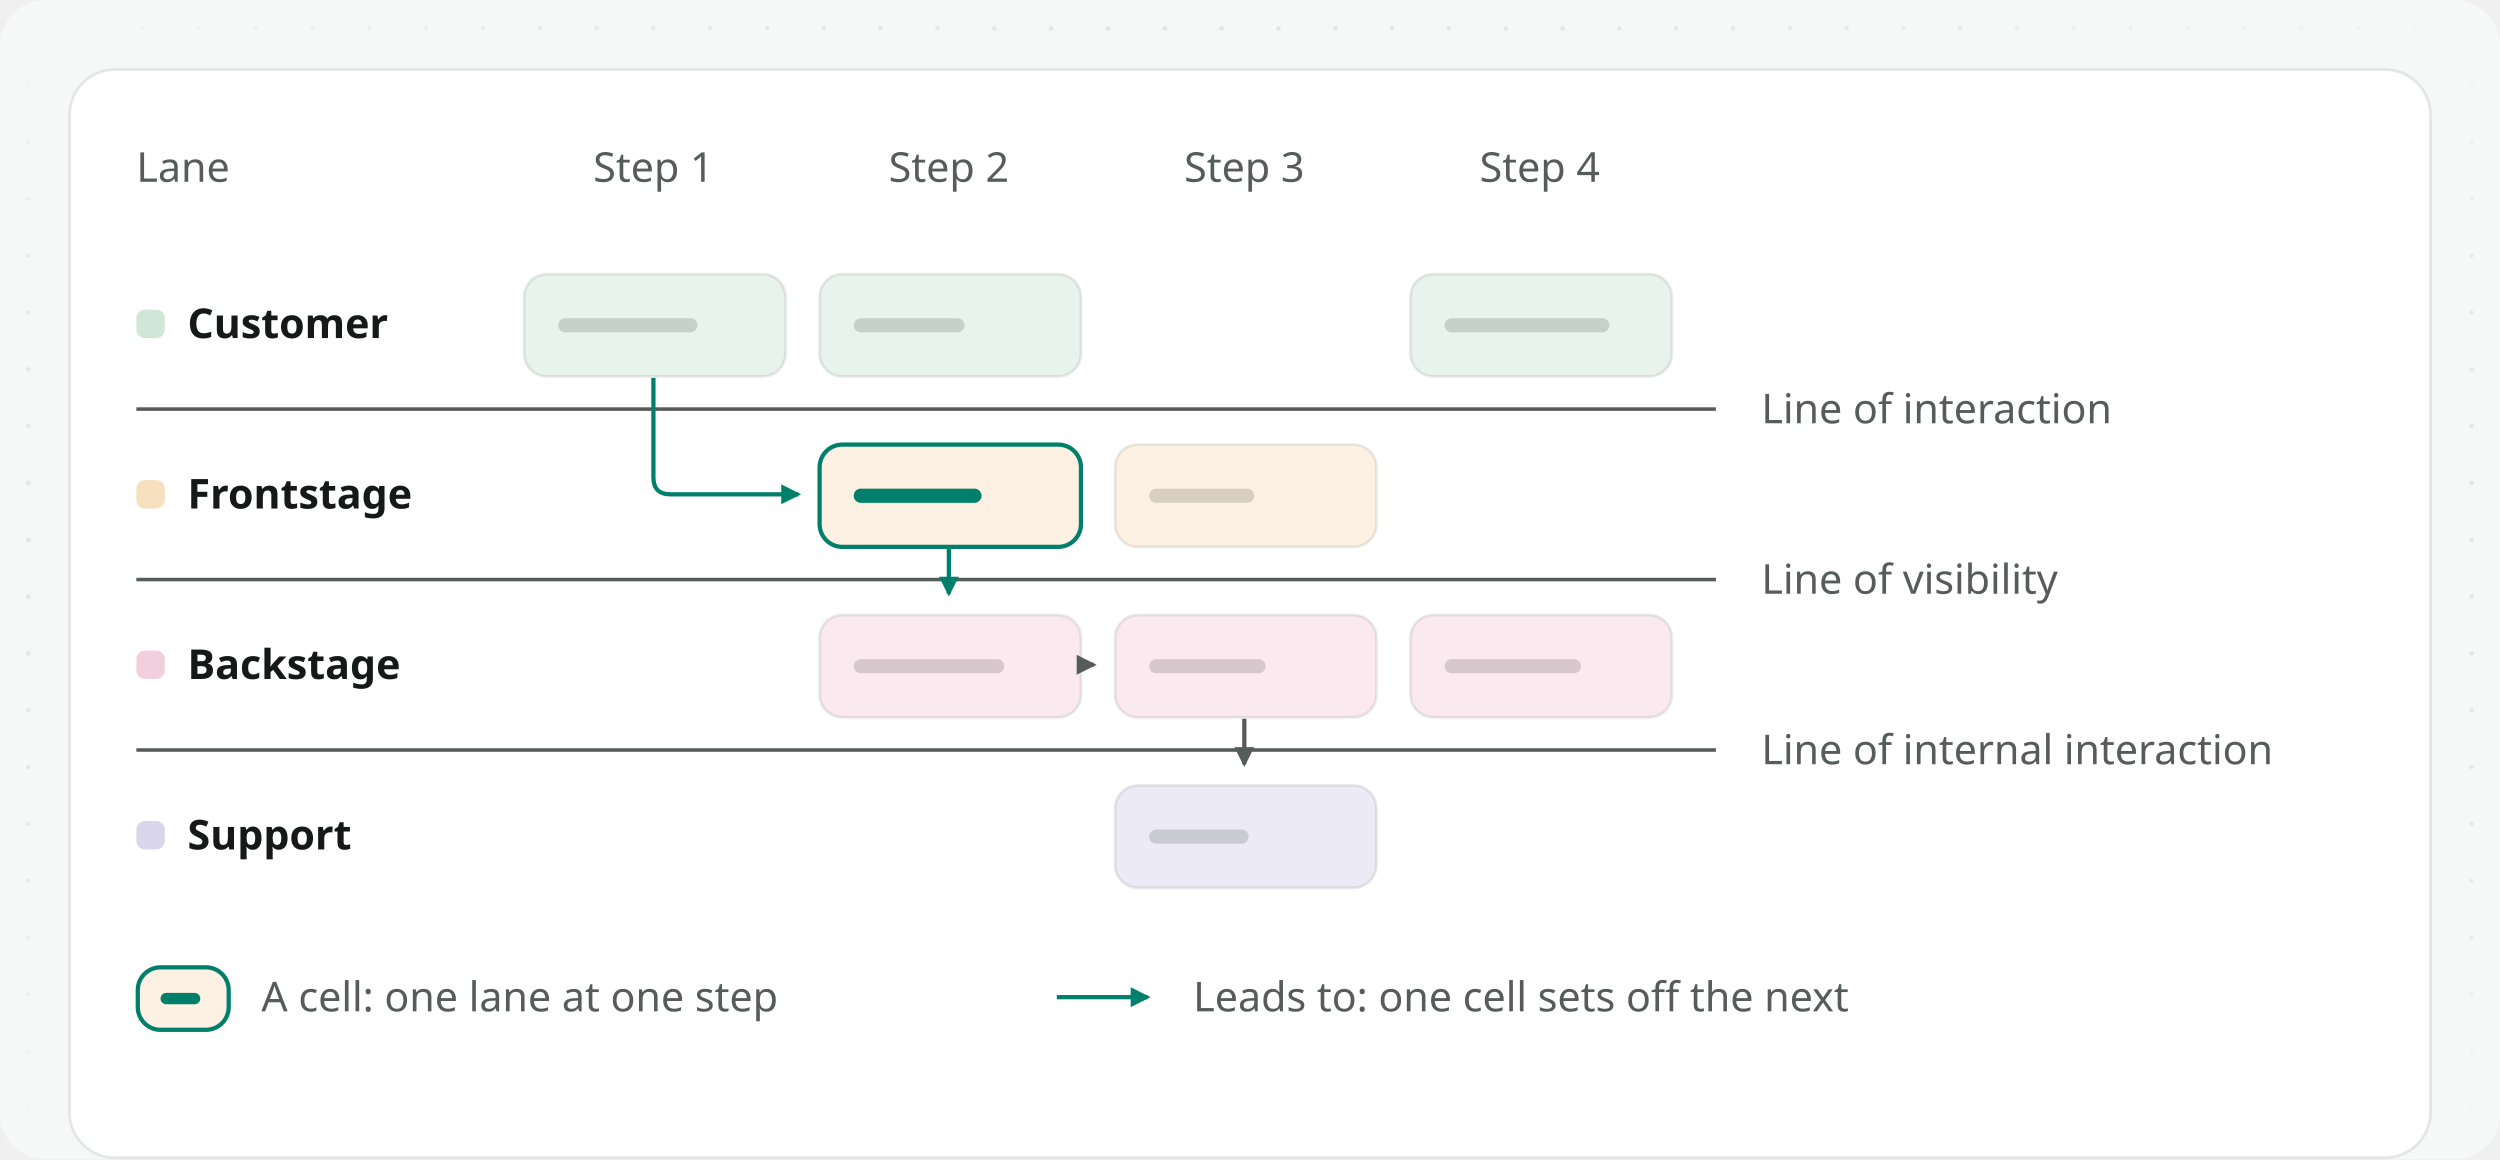
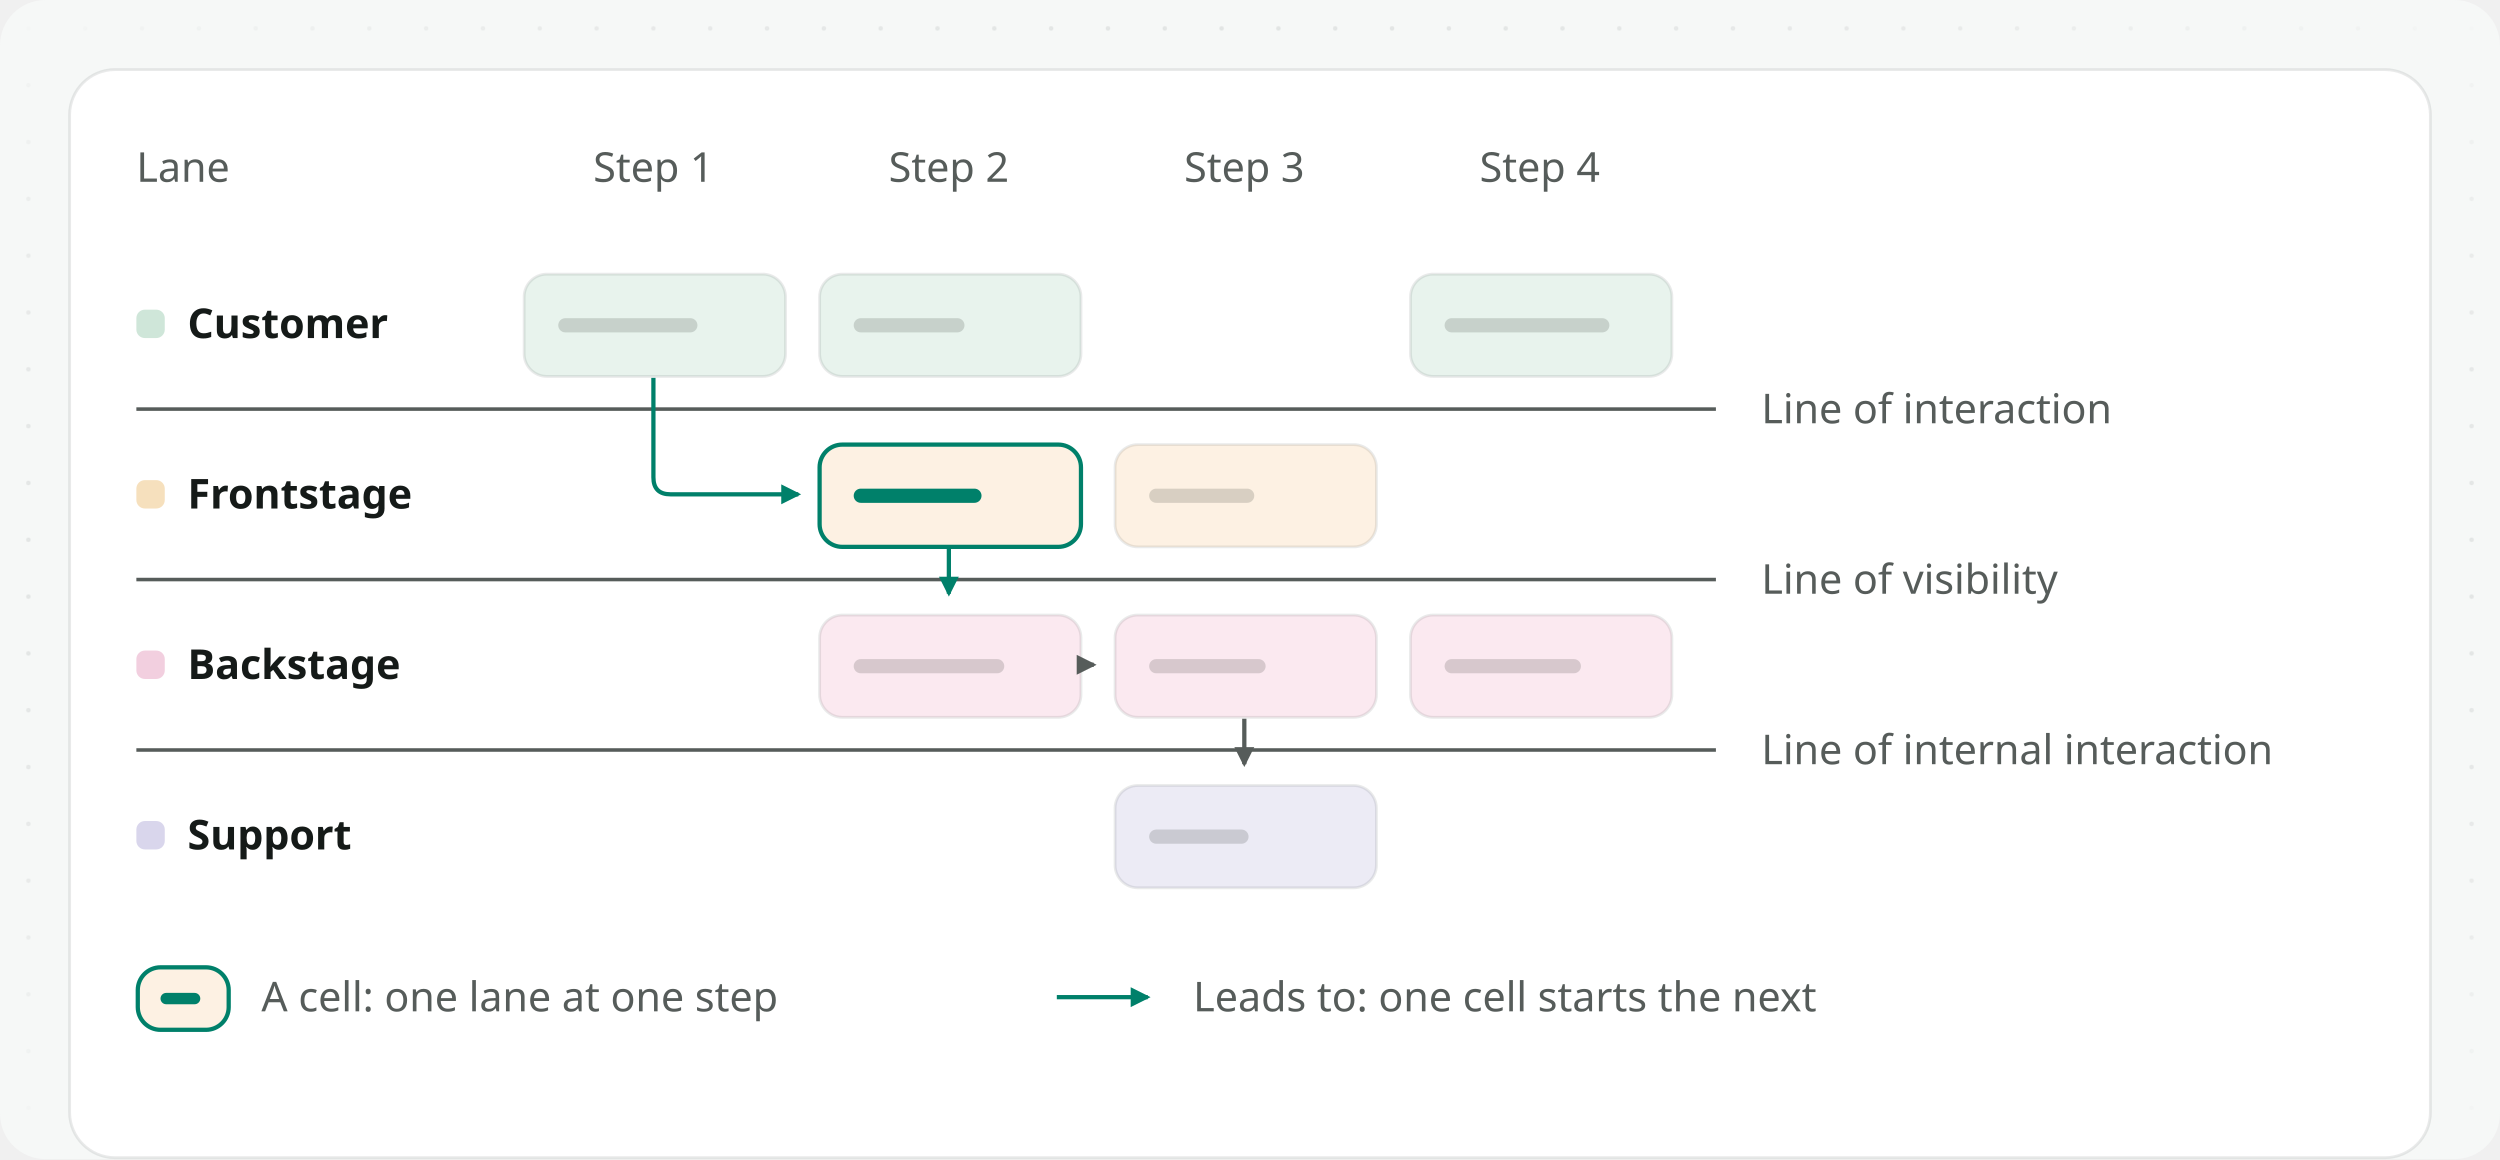
<svg xmlns="http://www.w3.org/2000/svg" viewBox="0 0 880 408" font-family="'Ubuntu Sans', system-ui, sans-serif">
  <style>
    .plate { fill: #f6f8f7; }
    .dot { fill: #151a18; fill-opacity: 0.17; }
    .card { fill: #ffffff; stroke: #151a18; stroke-opacity: 0.09; }
    .well { fill: #f6f8f7; stroke: #151a18; stroke-opacity: 0.09; }
    .well-focus { stroke: #00806a; stroke-opacity: 1; stroke-width: 1.5; }
    .title { font-size: 15px; font-weight: 600; fill: #151a18; }
    .label { font-size: 14.5px; fill: #565c5a; }
    .label-teal { font-size: 14.5px; font-weight: 600; fill: #00806a; }
    .strong { font-size: 14.5px; font-weight: 600; fill: #151a18; }
    .code { font-family: 'Ubuntu Sans Mono', ui-monospace, SFMono-Regular, Menlo, Consolas, monospace; font-size: 14.5px; fill: #565c5a; }
    .code-strong { font-family: 'Ubuntu Sans Mono', ui-monospace, SFMono-Regular, Menlo, Consolas, monospace; font-size: 14.5px; font-weight: 600; fill: #151a18; }
    .num { font-size: 14.5px; font-weight: 600; fill: #ffffff; }
    .axis { stroke: #151a18; stroke-opacity: 0.09; }
    .line { stroke: #565c5a; stroke-width: 1.25; }
    .flow { stroke: #565c5a; stroke-width: 1.5; fill: none; }
    .flow-head { fill: #565c5a; }
    .trace { stroke: #00806a; stroke-width: 1.5; fill: none; }
    .trace-head { fill: #00806a; }
    .zoom { stroke: #00806a; stroke-width: 1; stroke-opacity: 0.55; fill: none; }
    .skel { fill: #151a18; fill-opacity: 0.16; }
    .skel-teal { fill: #00806a; }
    .cell { stroke: #151a18; stroke-opacity: 0.09; }
    .cell-focus { stroke: #00806a; stroke-opacity: 1; stroke-width: 1.5; }
    .hit { fill: #00806a; }
    .tick { fill: #565c5a; }
    .miss { fill: #151a18; fill-opacity: 0.16; }
    .badge { fill: #00806a; stroke: #ffffff; stroke-width: 2; }
    .faded { opacity: 0.4; }
    .lane-c { fill: #e8f3ed; } .sq-c { fill: #cfe6d9; }
    .lane-f { fill: #fdf1e3; } .sq-f { fill: #f6e0bd; }
    .lane-b { fill: #fbe9f0; } .sq-b { fill: #f2cfdf; }
    .lane-s { fill: #ecebf5; } .sq-s { fill: #d9d6ec; }
  </style>
  <defs>
    <pattern id="grid" width="20" height="20" patternUnits="userSpaceOnUse">
      <circle class="dot" cx="10" cy="10" r="0.8" />
    </pattern>
    <radialGradient id="fade" cx="50%" cy="50%" r="70%">
      <stop offset="0.35" stop-color="#fff" />
      <stop offset="1" stop-color="#000" />
    </radialGradient>
    <mask id="fadeMask">
      <rect width="880" height="408" fill="url(#fade)" />
    </mask>
    <marker id="headMuted" markerWidth="8" markerHeight="8" refX="6" refY="4" orient="auto" markerUnits="userSpaceOnUse">
      <path class="flow-head" d="M0,0.5 L7,4 L0,7.5 Z" />
    </marker>
    <marker id="headTeal" markerWidth="8" markerHeight="8" refX="6" refY="4" orient="auto" markerUnits="userSpaceOnUse">
      <path class="trace-head" d="M0,0.5 L7,4 L0,7.5 Z" />
    </marker>
  </defs>
  <rect class="plate" width="880" height="408" rx="16" />
  <rect width="880" height="408" rx="16" fill="url(#grid)" mask="url(#fadeMask)" />
  <rect class="card" x="24.5" y="24.5" width="831" height="383" rx="16" />
  <text class="label" x="48" y="64">Lane</text>
  <text class="label" x="230" y="64" text-anchor="middle">Step 1</text>
  <text class="label" x="334" y="64" text-anchor="middle">Step 2</text>
  <text class="label" x="438" y="64" text-anchor="middle">Step 3</text>
  <text class="label" x="542" y="64" text-anchor="middle">Step 4</text>
  <rect class="sq-c" x="48" y="109" width="10" height="10" rx="3" />
  <text class="strong" x="66" y="119">Customer</text>
  <rect class="lane-c cell" x="184.5" y="96.5" width="92" height="36" rx="8" />
  <rect class="skel" x="196.5" y="112" width="49" height="5" rx="2.5" />
  <rect class="lane-c cell" x="288.5" y="96.5" width="92" height="36" rx="8" />
  <rect class="skel" x="300.5" y="112" width="39" height="5" rx="2.5" />
  <rect class="lane-c cell" x="496.5" y="96.5" width="92" height="36" rx="8" />
  <rect class="skel" x="508.5" y="112" width="58" height="5" rx="2.5" />
  <rect class="sq-f" x="48" y="169" width="10" height="10" rx="3" />
  <text class="strong" x="66" y="179">Frontstage</text>
  <rect class="lane-f cell-focus" x="288.5" y="156.5" width="92" height="36" rx="8" />
  <rect class="skel-teal" x="300.5" y="172" width="45" height="5" rx="2.5" />
  <rect class="lane-f cell" x="392.5" y="156.5" width="92" height="36" rx="8" />
  <rect class="skel" x="404.5" y="172" width="37" height="5" rx="2.5" />
  <rect class="sq-b" x="48" y="229" width="10" height="10" rx="3" />
  <text class="strong" x="66" y="239">Backstage</text>
  <rect class="lane-b cell" x="288.5" y="216.5" width="92" height="36" rx="8" />
  <rect class="skel" x="300.5" y="232" width="53" height="5" rx="2.5" />
  <rect class="lane-b cell" x="392.5" y="216.5" width="92" height="36" rx="8" />
  <rect class="skel" x="404.5" y="232" width="41" height="5" rx="2.5" />
  <rect class="lane-b cell" x="496.5" y="216.5" width="92" height="36" rx="8" />
  <rect class="skel" x="508.5" y="232" width="48" height="5" rx="2.5" />
  <rect class="sq-s" x="48" y="289" width="10" height="10" rx="3" />
  <text class="strong" x="66" y="299">Support</text>
  <rect class="lane-s cell" x="392.5" y="276.5" width="92" height="36" rx="8" />
  <rect class="skel" x="404.5" y="292" width="35" height="5" rx="2.5" />
  <line class="line" x1="48" y1="144" x2="604" y2="144" />
  <text class="label" x="620" y="149">Line of interaction</text>
  <line class="line" x1="48" y1="204" x2="604" y2="204" />
  <text class="label" x="620" y="209">Line of visibility</text>
  <line class="line" x1="48" y1="264" x2="604" y2="264" />
  <text class="label" x="620" y="269">Line of internal interaction</text>
  <path class="trace" d="M230,133 V168 Q230,174 236,174 H281" marker-end="url(#headTeal)" />
  <path class="trace" d="M334,193 V209" marker-end="url(#headTeal)" />
  <path class="flow" d="M381,234 H385" marker-end="url(#headMuted)" />
  <path class="flow" d="M438,253 V269" marker-end="url(#headMuted)" />
  <rect class="lane-f cell-focus" x="48.5" y="340.5" width="32" height="22" rx="8" />
  <rect class="skel-teal" x="56.5" y="349.5" width="14" height="4" rx="2" />
  <text class="label" x="92" y="356">A cell: one lane at one step</text>
  <path class="trace" d="M372,351 H404" marker-end="url(#headTeal)" />
-   <text class="label" x="420" y="356">Leads to: one cell sets off the next</text>
+   <text class="label" x="420" y="356">Leads to: one cell starts the next</text>
</svg>
